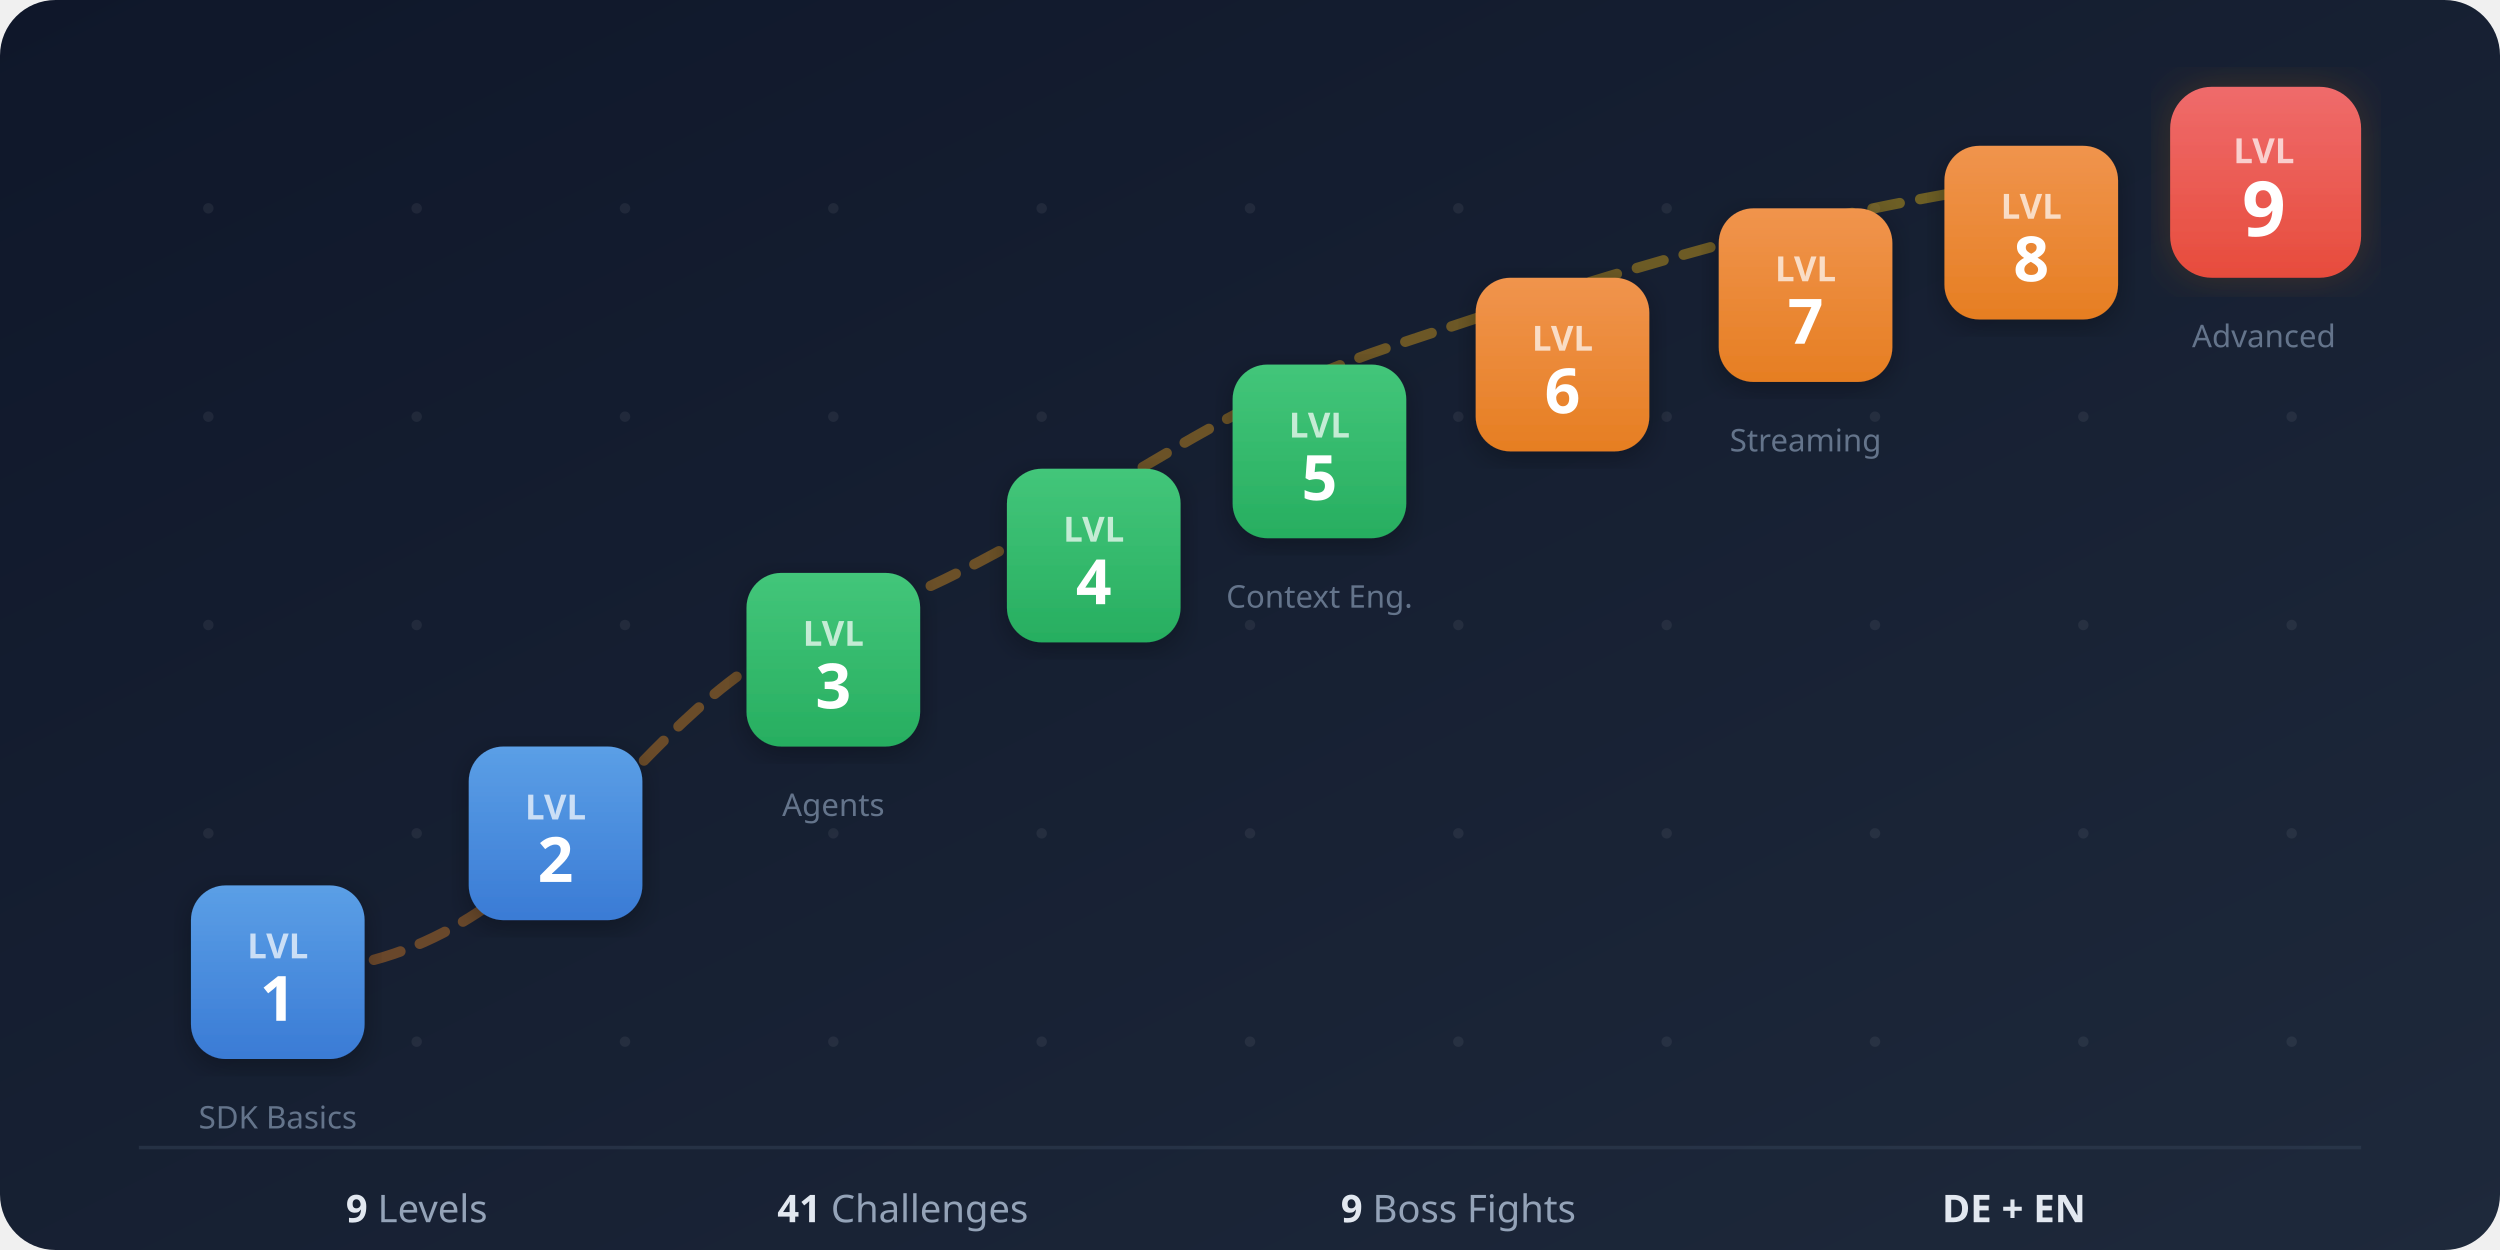
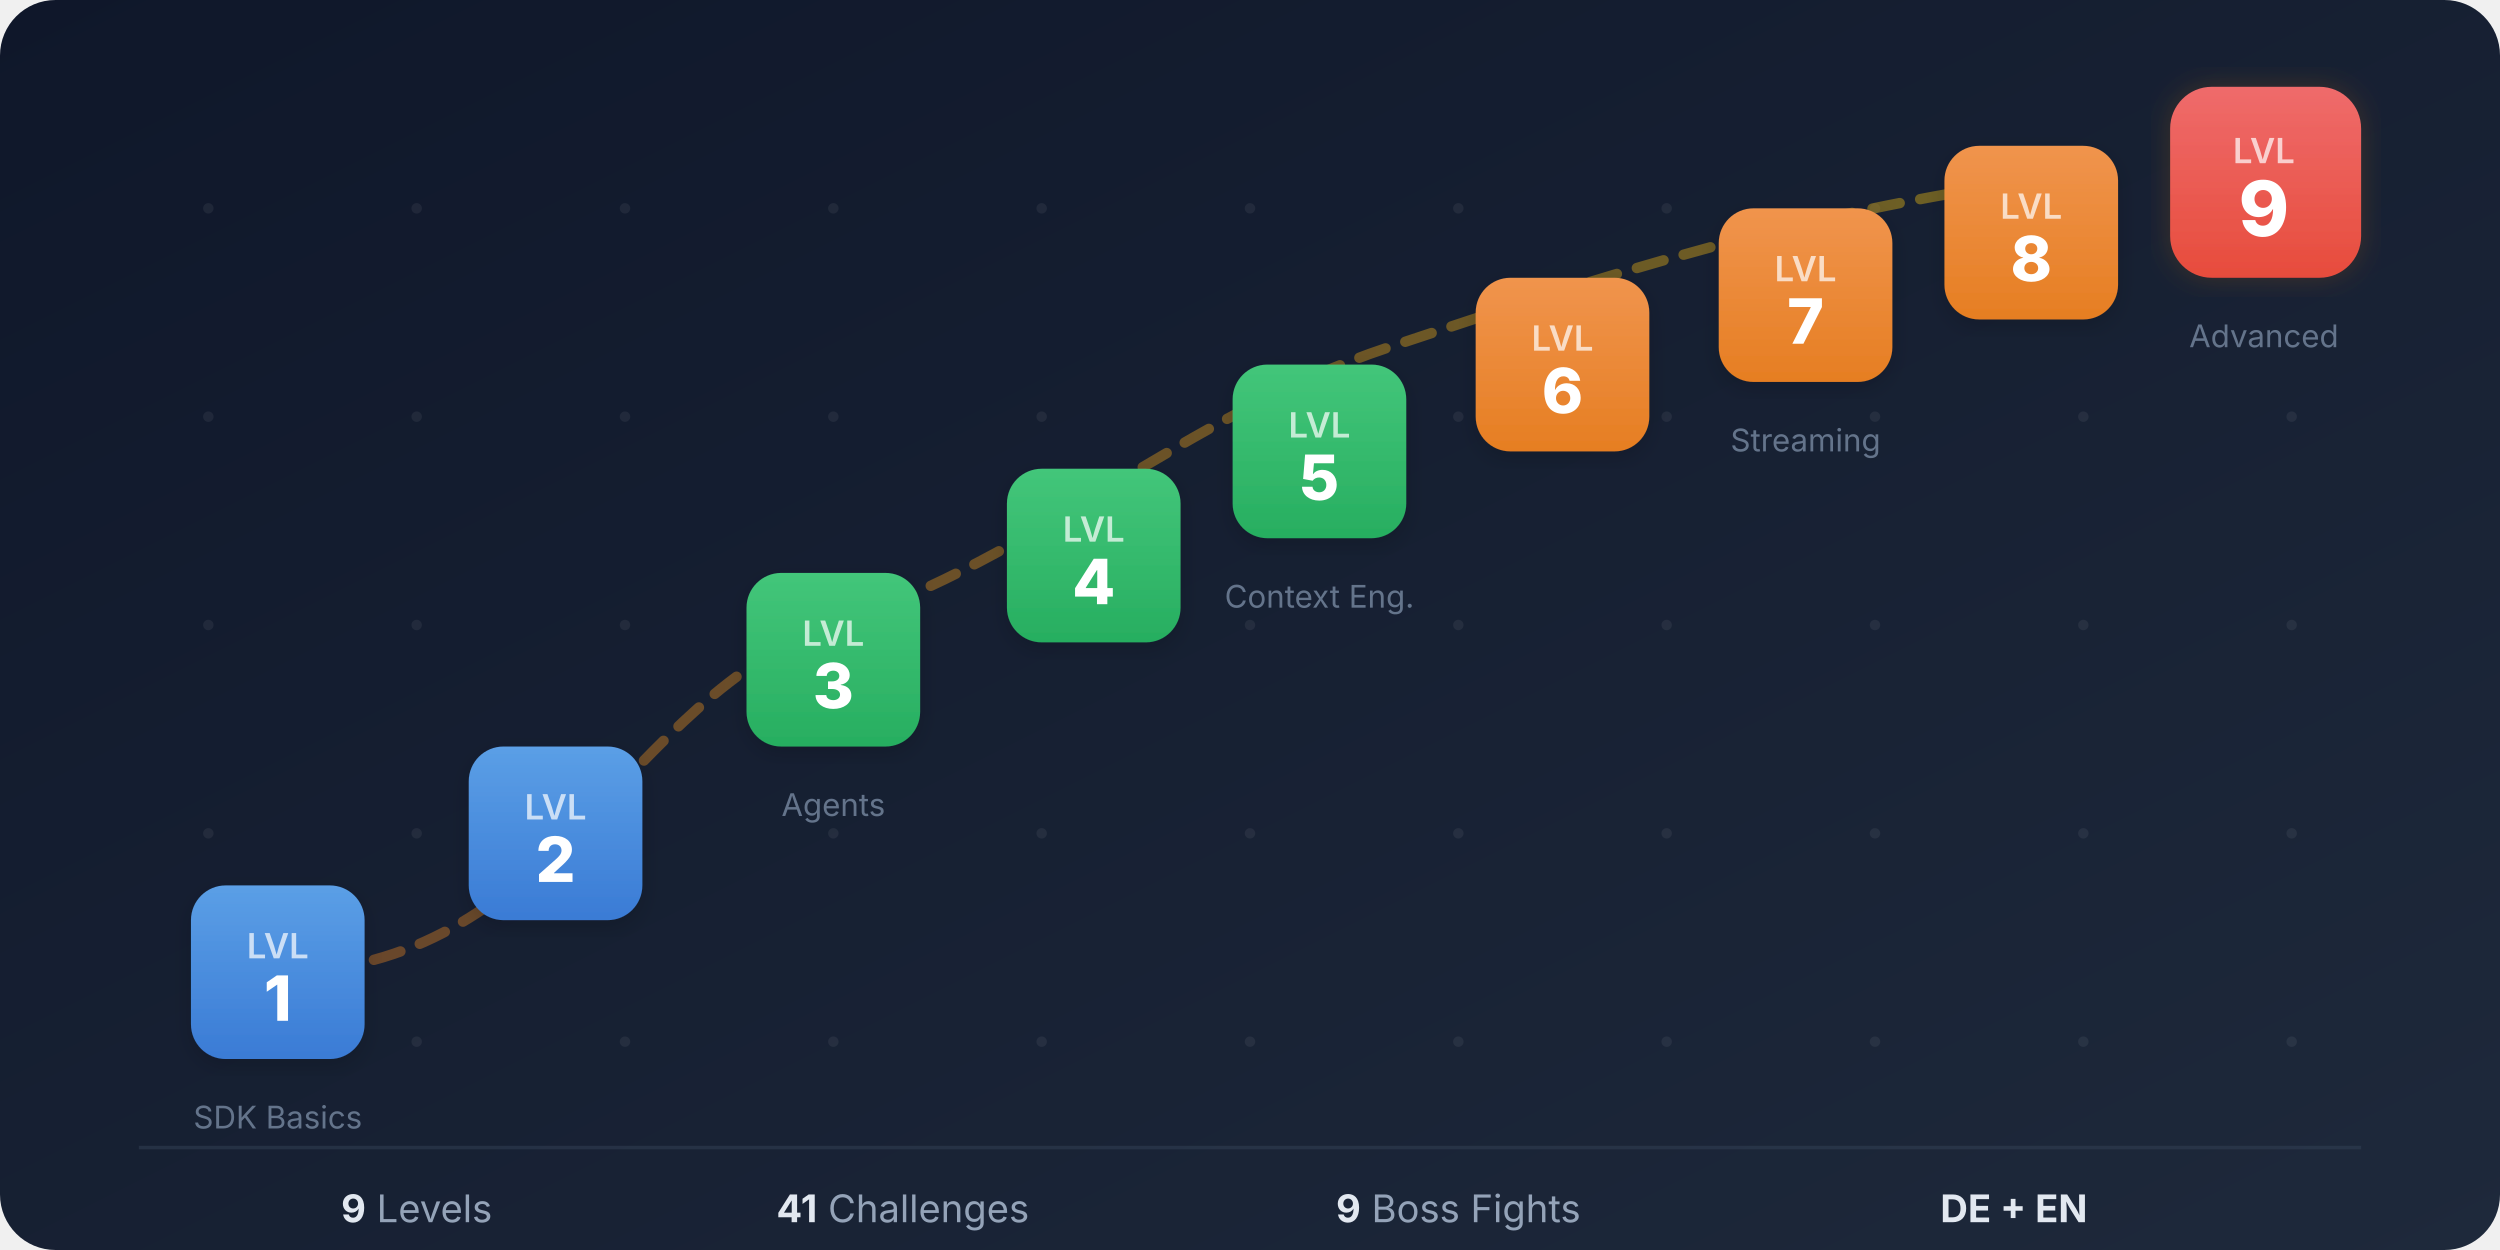
<svg xmlns="http://www.w3.org/2000/svg" viewBox="0 0 720 360" fill="none">
  <defs>
    <linearGradient id="h-bg" x1="0" y1="0" x2="1" y2="1">
      <stop offset="0%" stop-color="#0f172a" />
      <stop offset="100%" stop-color="#1e293b" />
    </linearGradient>
    <linearGradient id="h-accent" x1="0" y1="0" x2="1" y2="0">
      <stop offset="0%" stop-color="#e67e22" />
      <stop offset="100%" stop-color="#f1c40f" />
    </linearGradient>
    <linearGradient id="h-blue" x1="0" y1="0" x2="0" y2="1">
      <stop offset="0%" stop-color="#5B9FE6" />
      <stop offset="100%" stop-color="#3A7BD5" />
    </linearGradient>
    <linearGradient id="h-green" x1="0" y1="0" x2="0" y2="1">
      <stop offset="0%" stop-color="#43C67A" />
      <stop offset="100%" stop-color="#27AE60" />
    </linearGradient>
    <linearGradient id="h-orange" x1="0" y1="0" x2="0" y2="1">
      <stop offset="0%" stop-color="#F0944D" />
      <stop offset="100%" stop-color="#E67E22" />
    </linearGradient>
    <linearGradient id="h-red" x1="0" y1="0" x2="0" y2="1">
      <stop offset="0%" stop-color="#EF6B6B" />
      <stop offset="100%" stop-color="#E74C3C" />
    </linearGradient>
    <filter id="h-glow">
-       <feGaussianBlur stdDeviation="6" result="blur" />
+       <feGaussianBlur stdDeviation="4" result="blur" />
      <feFlood flood-color="#e67e22" flood-opacity="0.2" />
      <feComposite in2="blur" operator="in" />
      <feMerge>
        <feMergeNode />
        <feMergeNode in="SourceGraphic" />
      </feMerge>
    </filter>
    <filter id="h-shadow">
-       <feDropShadow dx="0" dy="2" stdDeviation="4" flood-color="#000" flood-opacity="0.3" />
+       <feDropShadow dx="0" dy="2" stdDeviation="3" flood-color="#000" flood-opacity="0.15" />
    </filter>
  </defs>
  <rect width="720" height="360" rx="16" fill="url(#h-bg)" />
  <g opacity="0.06" fill="#fff">
    <circle cx="60" cy="60" r="1.5" />
    <circle cx="120" cy="60" r="1.5" />
    <circle cx="180" cy="60" r="1.5" />
    <circle cx="240" cy="60" r="1.5" />
    <circle cx="300" cy="60" r="1.5" />
    <circle cx="360" cy="60" r="1.5" />
    <circle cx="420" cy="60" r="1.5" />
    <circle cx="480" cy="60" r="1.5" />
    <circle cx="540" cy="60" r="1.5" />
    <circle cx="600" cy="60" r="1.5" />
    <circle cx="660" cy="60" r="1.5" />
    <circle cx="60" cy="120" r="1.5" />
    <circle cx="120" cy="120" r="1.5" />
    <circle cx="180" cy="120" r="1.5" />
    <circle cx="240" cy="120" r="1.5" />
    <circle cx="300" cy="120" r="1.5" />
    <circle cx="360" cy="120" r="1.5" />
    <circle cx="420" cy="120" r="1.5" />
    <circle cx="480" cy="120" r="1.5" />
    <circle cx="540" cy="120" r="1.5" />
    <circle cx="600" cy="120" r="1.5" />
    <circle cx="660" cy="120" r="1.5" />
    <circle cx="60" cy="180" r="1.5" />
    <circle cx="120" cy="180" r="1.5" />
    <circle cx="180" cy="180" r="1.5" />
    <circle cx="240" cy="180" r="1.5" />
    <circle cx="300" cy="180" r="1.5" />
    <circle cx="360" cy="180" r="1.5" />
    <circle cx="420" cy="180" r="1.5" />
    <circle cx="480" cy="180" r="1.5" />
    <circle cx="540" cy="180" r="1.5" />
    <circle cx="600" cy="180" r="1.5" />
    <circle cx="660" cy="180" r="1.5" />
    <circle cx="60" cy="240" r="1.5" />
    <circle cx="120" cy="240" r="1.5" />
    <circle cx="180" cy="240" r="1.5" />
    <circle cx="240" cy="240" r="1.5" />
    <circle cx="300" cy="240" r="1.5" />
    <circle cx="360" cy="240" r="1.5" />
    <circle cx="420" cy="240" r="1.5" />
    <circle cx="480" cy="240" r="1.5" />
    <circle cx="540" cy="240" r="1.5" />
    <circle cx="600" cy="240" r="1.5" />
    <circle cx="660" cy="240" r="1.5" />
    <circle cx="60" cy="300" r="1.5" />
    <circle cx="120" cy="300" r="1.5" />
    <circle cx="180" cy="300" r="1.5" />
    <circle cx="240" cy="300" r="1.5" />
    <circle cx="300" cy="300" r="1.5" />
    <circle cx="360" cy="300" r="1.5" />
    <circle cx="420" cy="300" r="1.5" />
    <circle cx="480" cy="300" r="1.5" />
    <circle cx="540" cy="300" r="1.5" />
    <circle cx="600" cy="300" r="1.5" />
    <circle cx="660" cy="300" r="1.5" />
  </g>
  <path d="M 80 280 C 160 280, 180 200, 240 180 C 300 160, 340 120, 400 100 C 460 80, 520 60, 600 50" stroke="url(#h-accent)" stroke-width="3" stroke-linecap="round" fill="none" opacity="0.4" stroke-dasharray="8 6" />
  <g filter="url(#h-shadow)">
    <rect x="55" y="255" width="50" height="50" rx="10" fill="url(#h-blue)" />
-     <text x="80" y="276" text-anchor="middle" fill="#fff" font-family="system-ui, sans-serif" font-size="10" font-weight="600" opacity="0.7">LVL</text>
-     <text x="80" y="294" text-anchor="middle" fill="#fff" font-family="system-ui, sans-serif" font-size="18" font-weight="800">1</text>
+     <text x="80" y="276" text-anchor="middle" fill="#fff" font-family="system-ui, -apple-system, sans-serif" font-size="10" font-weight="600" opacity="0.7">LVL</text>
+     <text x="80" y="294" text-anchor="middle" fill="#fff" font-family="system-ui, -apple-system, sans-serif" font-size="18" font-weight="800">1</text>
  </g>
  <g filter="url(#h-shadow)">
    <rect x="135" y="215" width="50" height="50" rx="10" fill="url(#h-blue)" />
-     <text x="160" y="236" text-anchor="middle" fill="#fff" font-family="system-ui, sans-serif" font-size="10" font-weight="600" opacity="0.7">LVL</text>
-     <text x="160" y="254" text-anchor="middle" fill="#fff" font-family="system-ui, sans-serif" font-size="18" font-weight="800">2</text>
+     <text x="160" y="236" text-anchor="middle" fill="#fff" font-family="system-ui, -apple-system, sans-serif" font-size="10" font-weight="600" opacity="0.7">LVL</text>
+     <text x="160" y="254" text-anchor="middle" fill="#fff" font-family="system-ui, -apple-system, sans-serif" font-size="18" font-weight="800">2</text>
  </g>
  <g filter="url(#h-shadow)">
    <rect x="215" y="165" width="50" height="50" rx="10" fill="url(#h-green)" />
-     <text x="240" y="186" text-anchor="middle" fill="#fff" font-family="system-ui, sans-serif" font-size="10" font-weight="600" opacity="0.7">LVL</text>
-     <text x="240" y="204" text-anchor="middle" fill="#fff" font-family="system-ui, sans-serif" font-size="18" font-weight="800">3</text>
+     <text x="240" y="186" text-anchor="middle" fill="#fff" font-family="system-ui, -apple-system, sans-serif" font-size="10" font-weight="600" opacity="0.7">LVL</text>
+     <text x="240" y="204" text-anchor="middle" fill="#fff" font-family="system-ui, -apple-system, sans-serif" font-size="18" font-weight="800">3</text>
  </g>
  <g filter="url(#h-shadow)">
    <rect x="290" y="135" width="50" height="50" rx="10" fill="url(#h-green)" />
-     <text x="315" y="156" text-anchor="middle" fill="#fff" font-family="system-ui, sans-serif" font-size="10" font-weight="600" opacity="0.7">LVL</text>
-     <text x="315" y="174" text-anchor="middle" fill="#fff" font-family="system-ui, sans-serif" font-size="18" font-weight="800">4</text>
+     <text x="315" y="156" text-anchor="middle" fill="#fff" font-family="system-ui, -apple-system, sans-serif" font-size="10" font-weight="600" opacity="0.7">LVL</text>
+     <text x="315" y="174" text-anchor="middle" fill="#fff" font-family="system-ui, -apple-system, sans-serif" font-size="18" font-weight="800">4</text>
  </g>
  <g filter="url(#h-shadow)">
    <rect x="355" y="105" width="50" height="50" rx="10" fill="url(#h-green)" />
-     <text x="380" y="126" text-anchor="middle" fill="#fff" font-family="system-ui, sans-serif" font-size="10" font-weight="600" opacity="0.7">LVL</text>
-     <text x="380" y="144" text-anchor="middle" fill="#fff" font-family="system-ui, sans-serif" font-size="18" font-weight="800">5</text>
+     <text x="380" y="126" text-anchor="middle" fill="#fff" font-family="system-ui, -apple-system, sans-serif" font-size="10" font-weight="600" opacity="0.7">LVL</text>
+     <text x="380" y="144" text-anchor="middle" fill="#fff" font-family="system-ui, -apple-system, sans-serif" font-size="18" font-weight="800">5</text>
  </g>
  <g filter="url(#h-shadow)">
    <rect x="425" y="80" width="50" height="50" rx="10" fill="url(#h-orange)" />
-     <text x="450" y="101" text-anchor="middle" fill="#fff" font-family="system-ui, sans-serif" font-size="10" font-weight="600" opacity="0.7">LVL</text>
-     <text x="450" y="119" text-anchor="middle" fill="#fff" font-family="system-ui, sans-serif" font-size="18" font-weight="800">6</text>
+     <text x="450" y="101" text-anchor="middle" fill="#fff" font-family="system-ui, -apple-system, sans-serif" font-size="10" font-weight="600" opacity="0.7">LVL</text>
+     <text x="450" y="119" text-anchor="middle" fill="#fff" font-family="system-ui, -apple-system, sans-serif" font-size="18" font-weight="800">6</text>
  </g>
  <g filter="url(#h-shadow)">
    <rect x="495" y="60" width="50" height="50" rx="10" fill="url(#h-orange)" />
-     <text x="520" y="81" text-anchor="middle" fill="#fff" font-family="system-ui, sans-serif" font-size="10" font-weight="600" opacity="0.7">LVL</text>
-     <text x="520" y="99" text-anchor="middle" fill="#fff" font-family="system-ui, sans-serif" font-size="18" font-weight="800">7</text>
+     <text x="520" y="81" text-anchor="middle" fill="#fff" font-family="system-ui, -apple-system, sans-serif" font-size="10" font-weight="600" opacity="0.7">LVL</text>
+     <text x="520" y="99" text-anchor="middle" fill="#fff" font-family="system-ui, -apple-system, sans-serif" font-size="18" font-weight="800">7</text>
  </g>
  <g filter="url(#h-shadow)">
    <rect x="560" y="42" width="50" height="50" rx="10" fill="url(#h-orange)" />
-     <text x="585" y="63" text-anchor="middle" fill="#fff" font-family="system-ui, sans-serif" font-size="10" font-weight="600" opacity="0.7">LVL</text>
-     <text x="585" y="81" text-anchor="middle" fill="#fff" font-family="system-ui, sans-serif" font-size="18" font-weight="800">8</text>
+     <text x="585" y="63" text-anchor="middle" fill="#fff" font-family="system-ui, -apple-system, sans-serif" font-size="10" font-weight="600" opacity="0.7">LVL</text>
+     <text x="585" y="81" text-anchor="middle" fill="#fff" font-family="system-ui, -apple-system, sans-serif" font-size="18" font-weight="800">8</text>
  </g>
  <g filter="url(#h-glow)">
    <rect x="625" y="25" width="55" height="55" rx="12" fill="url(#h-red)" />
-     <text x="652" y="47" text-anchor="middle" fill="#fff" font-family="system-ui, sans-serif" font-size="10" font-weight="600" opacity="0.7">LVL</text>
-     <text x="652" y="68" text-anchor="middle" fill="#fff" font-family="system-ui, sans-serif" font-size="22" font-weight="800">9</text>
+     <text x="652" y="47" text-anchor="middle" fill="#fff" font-family="system-ui, -apple-system, sans-serif" font-size="10" font-weight="600" opacity="0.7">LVL</text>
+     <text x="652" y="68" text-anchor="middle" fill="#fff" font-family="system-ui, -apple-system, sans-serif" font-size="22" font-weight="800">9</text>
  </g>
-   <text x="80" y="325" text-anchor="middle" fill="#64748b" font-family="system-ui, sans-serif" font-size="9">SDK Basics</text>
-   <text x="240" y="235" text-anchor="middle" fill="#64748b" font-family="system-ui, sans-serif" font-size="9">Agents</text>
-   <text x="380" y="175" text-anchor="middle" fill="#64748b" font-family="system-ui, sans-serif" font-size="9">Context Eng.</text>
-   <text x="520" y="130" text-anchor="middle" fill="#64748b" font-family="system-ui, sans-serif" font-size="9">Streaming</text>
-   <text x="652" y="100" text-anchor="middle" fill="#64748b" font-family="system-ui, sans-serif" font-size="9">Advanced</text>
+   <text x="80" y="325" text-anchor="middle" fill="#64748b" font-family="system-ui, -apple-system, sans-serif" font-size="9">SDK Basics</text>
+   <text x="240" y="235" text-anchor="middle" fill="#64748b" font-family="system-ui, -apple-system, sans-serif" font-size="9">Agents</text>
+   <text x="380" y="175" text-anchor="middle" fill="#64748b" font-family="system-ui, -apple-system, sans-serif" font-size="9">Context Eng.</text>
+   <text x="520" y="130" text-anchor="middle" fill="#64748b" font-family="system-ui, -apple-system, sans-serif" font-size="9">Streaming</text>
+   <text x="652" y="100" text-anchor="middle" fill="#64748b" font-family="system-ui, -apple-system, sans-serif" font-size="9">Advanced</text>
  <rect x="40" y="330" width="640" height="1" fill="#334155" opacity="0.5" />
-   <text x="120" y="352" text-anchor="middle" fill="#94a3b8" font-family="system-ui, sans-serif" font-size="11">
+   <text x="120" y="352" text-anchor="middle" fill="#94a3b8" font-family="system-ui, -apple-system, sans-serif" font-size="11">
    <tspan font-weight="700" fill="#e2e8f0">9</tspan> Levels
  </text>
-   <text x="260" y="352" text-anchor="middle" fill="#94a3b8" font-family="system-ui, sans-serif" font-size="11">
+   <text x="260" y="352" text-anchor="middle" fill="#94a3b8" font-family="system-ui, -apple-system, sans-serif" font-size="11">
    <tspan font-weight="700" fill="#e2e8f0">41</tspan> Challenges
  </text>
-   <text x="420" y="352" text-anchor="middle" fill="#94a3b8" font-family="system-ui, sans-serif" font-size="11">
+   <text x="420" y="352" text-anchor="middle" fill="#94a3b8" font-family="system-ui, -apple-system, sans-serif" font-size="11">
    <tspan font-weight="700" fill="#e2e8f0">9</tspan> Boss Fights
  </text>
-   <text x="580" y="352" text-anchor="middle" fill="#94a3b8" font-family="system-ui, sans-serif" font-size="11">
+   <text x="580" y="352" text-anchor="middle" fill="#94a3b8" font-family="system-ui, -apple-system, sans-serif" font-size="11">
    <tspan font-weight="700" fill="#e2e8f0">DE + EN</tspan>
  </text>
</svg>
